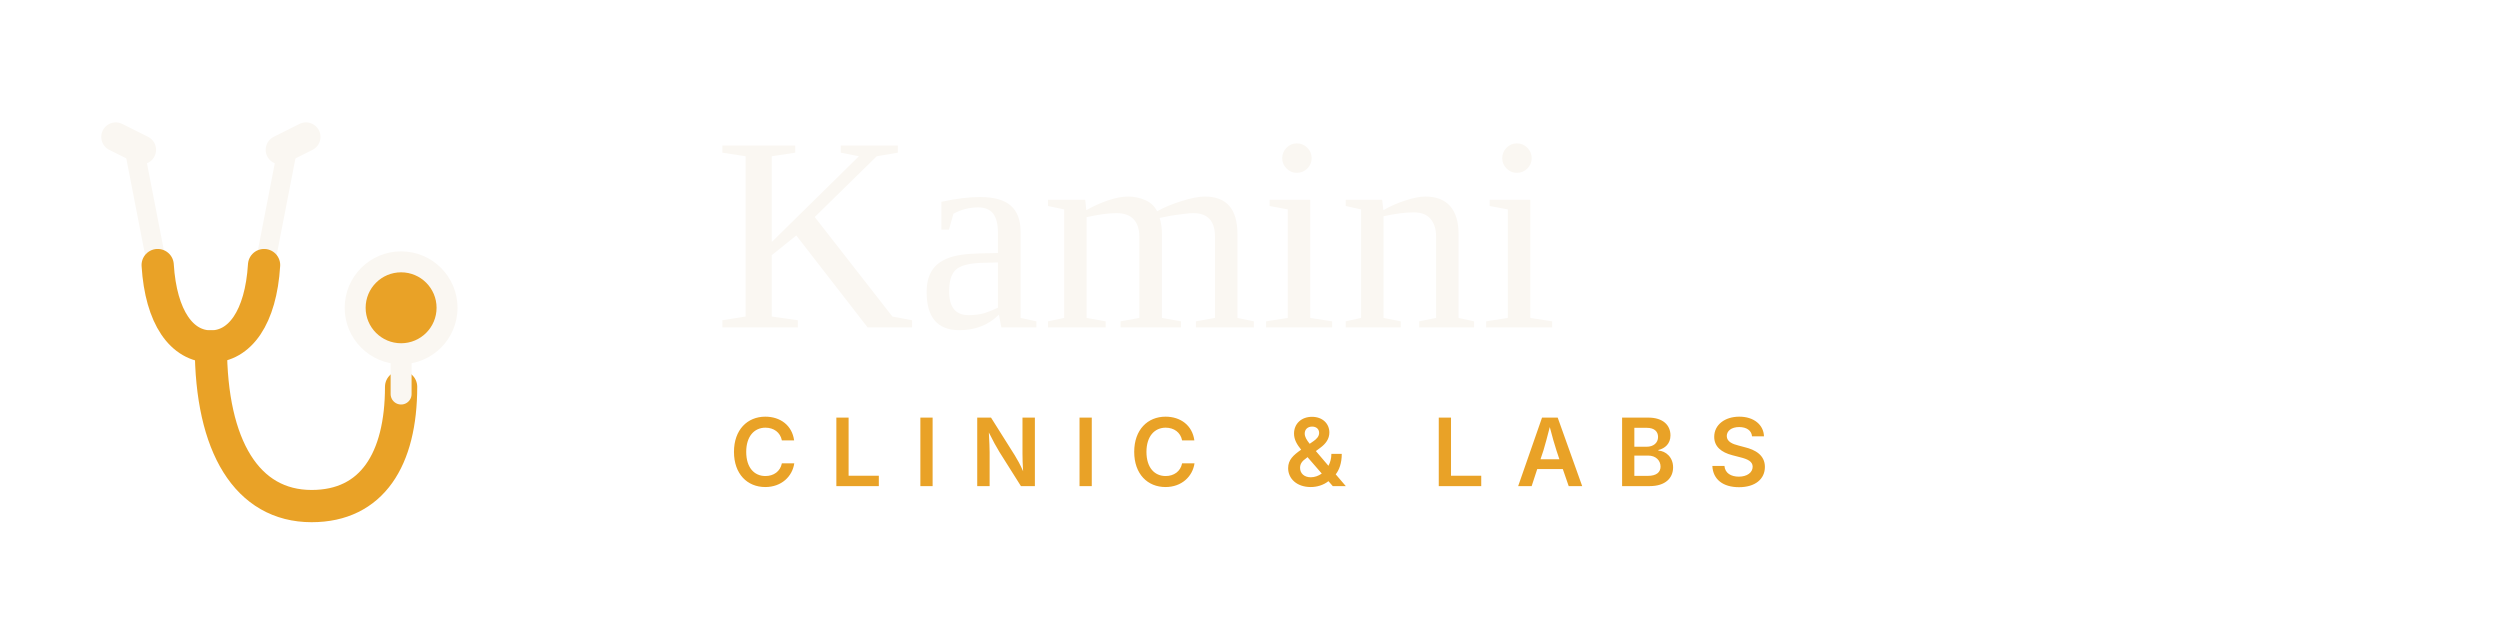
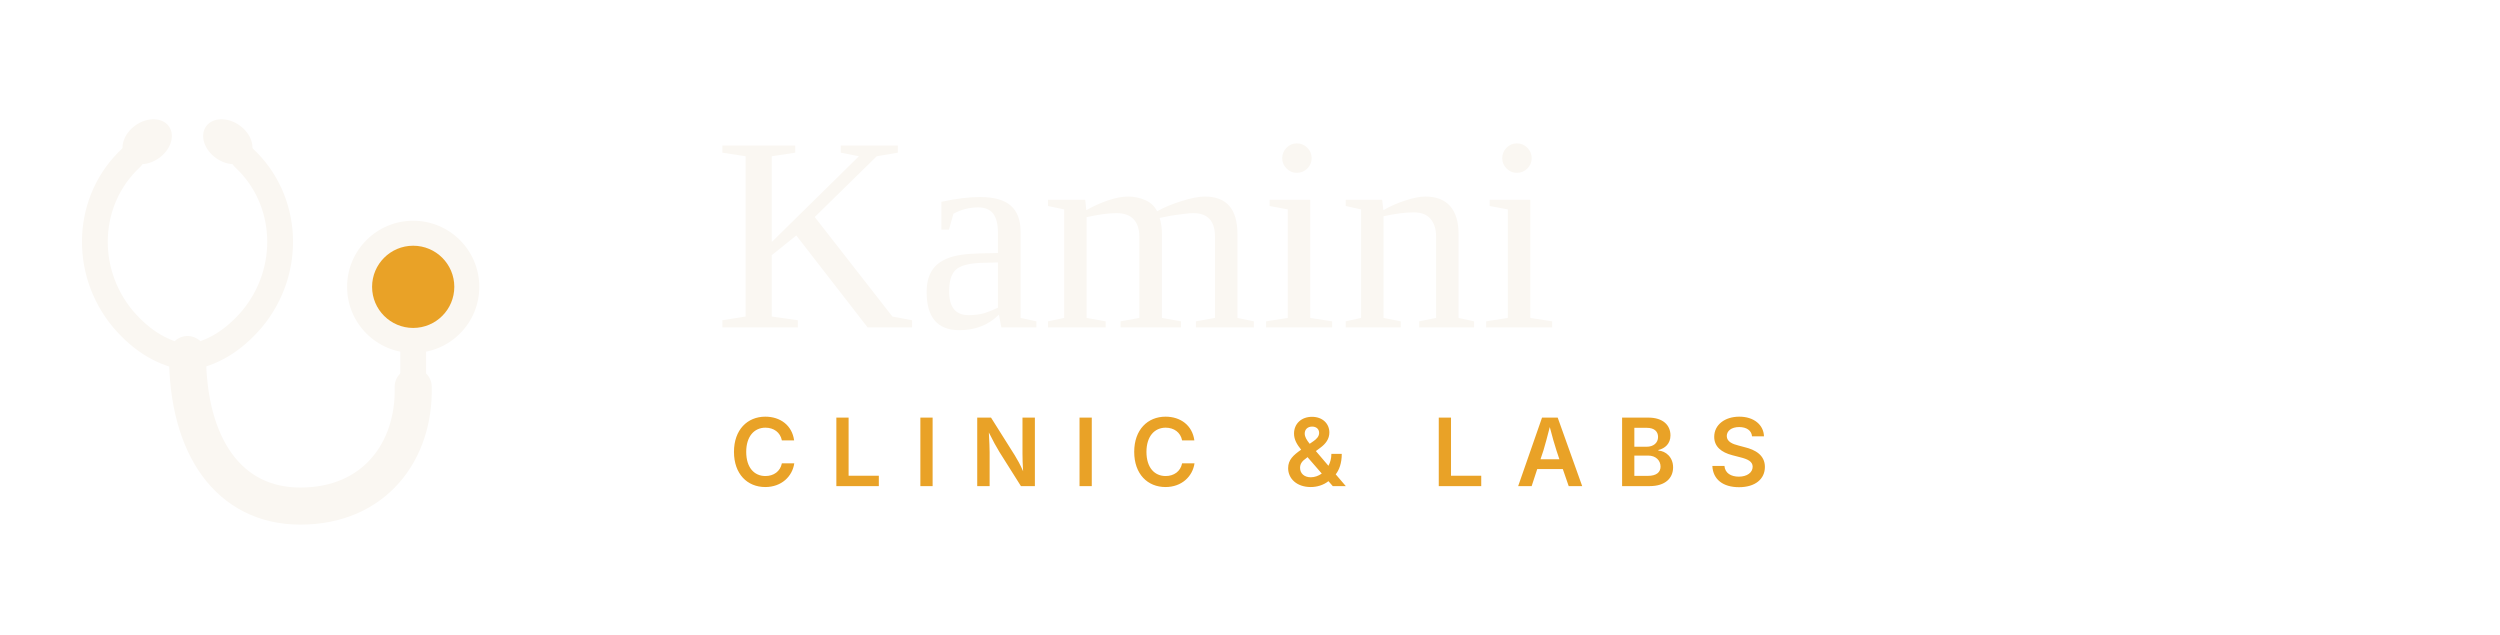
<svg xmlns="http://www.w3.org/2000/svg" viewBox="0 0 252 64" width="252" height="64" role="img" aria-label="Kamini Clinic and Labs">
  <g transform="translate(2 6) scale(0.8125)">
-     <g transform="translate(-2.3 1)">
-       <path d="M14.2 8.6 L17.4 10.2" fill="none" stroke="#FAF7F2" stroke-width="3.6" stroke-linecap="round" />
-       <path d="M37.8 8.6 L34.6 10.2" fill="none" stroke="#FAF7F2" stroke-width="3.6" stroke-linecap="round" />
-       <path d="M16.6 10.6 L19.4 25" fill="none" stroke="#FAF7F2" stroke-width="2.4" stroke-linecap="round" />
-       <path d="M35.4 10.6 L32.6 25" fill="none" stroke="#FAF7F2" stroke-width="2.4" stroke-linecap="round" />
-       <path d="M19.4 24.5 C19.8 31 22.4 34.6 26 34.6 C29.6 34.6 32.2 31 32.6 24.5" fill="none" stroke="#E9A227" stroke-width="4" stroke-linecap="round" />
-       <path d="M26 34.6 C26 47 30.5 54.4 38.5 54.4 C46 54.4 49.6 48.6 49.6 39.6" fill="none" stroke="#E9A227" stroke-width="4" stroke-linecap="round" />
-       <path d="M49.6 40.5 V36.4" fill="none" stroke="#FAF7F2" stroke-width="2.6" stroke-linecap="round" />
-       <circle cx="49.6" cy="29.8" r="7" fill="#FAF7F2" stroke="none" />
-       <circle cx="49.6" cy="29.8" r="4.4" fill="#E9A227" stroke="none" />
+     <g transform="translate(-2.6 0.6)">
+       <path d="M16.4 11.6 C10.8 16.8 10.4 25.6 15.4 31.6 C17.8 34.4 20.4 35.9 23.4 36.4" fill="none" stroke="#FAF7F2" stroke-width="3.2" stroke-linecap="round" />
+       <path d="M30.4 11.6 C36 16.8 36.4 25.6 31.4 31.6 C29 34.4 26.4 35.9 23.4 36.4" fill="none" stroke="#FAF7F2" stroke-width="3.2" stroke-linecap="round" />
+       <ellipse cx="18.4" cy="9.6" rx="3.3" ry="2.5" transform="rotate(-35 18.4 9.6)" fill="#FAF7F2" stroke="none" />
+       <ellipse cx="28.4" cy="9.6" rx="3.3" ry="2.5" transform="rotate(35 28.4 9.6)" fill="#FAF7F2" stroke="none" />
+       <path d="M23.4 36 C23.4 47.5 28.6 54.8 37.4 54.8 C46.6 54.8 51.6 48 51.4 40" fill="none" stroke="#FAF7F2" stroke-width="4.6" stroke-linecap="round" />
+       <path d="M51.4 40.6 V35.4" fill="none" stroke="#FAF7F2" stroke-width="3.2" stroke-linecap="round" />
+       <circle cx="51.4" cy="27.6" r="8.2" fill="#FAF7F2" stroke="none" />
+       <circle cx="51.4" cy="27.6" r="5.1" fill="#E9A227" stroke="none" />
    </g>
  </g>
  <text x="72" y="33" font-family="'Playfair Display','Lora',Georgia,'Times New Roman',serif" font-size="28" font-weight="500" letter-spacing="0.2" fill="#FAF7F2">Kamini</text>
  <text x="73.5" y="49" font-family="'Inter','Helvetica Neue',Arial,sans-serif" font-size="9.5" font-weight="600" letter-spacing="3.1" fill="#E9A227">CLINIC &amp; LABS</text>
</svg>
